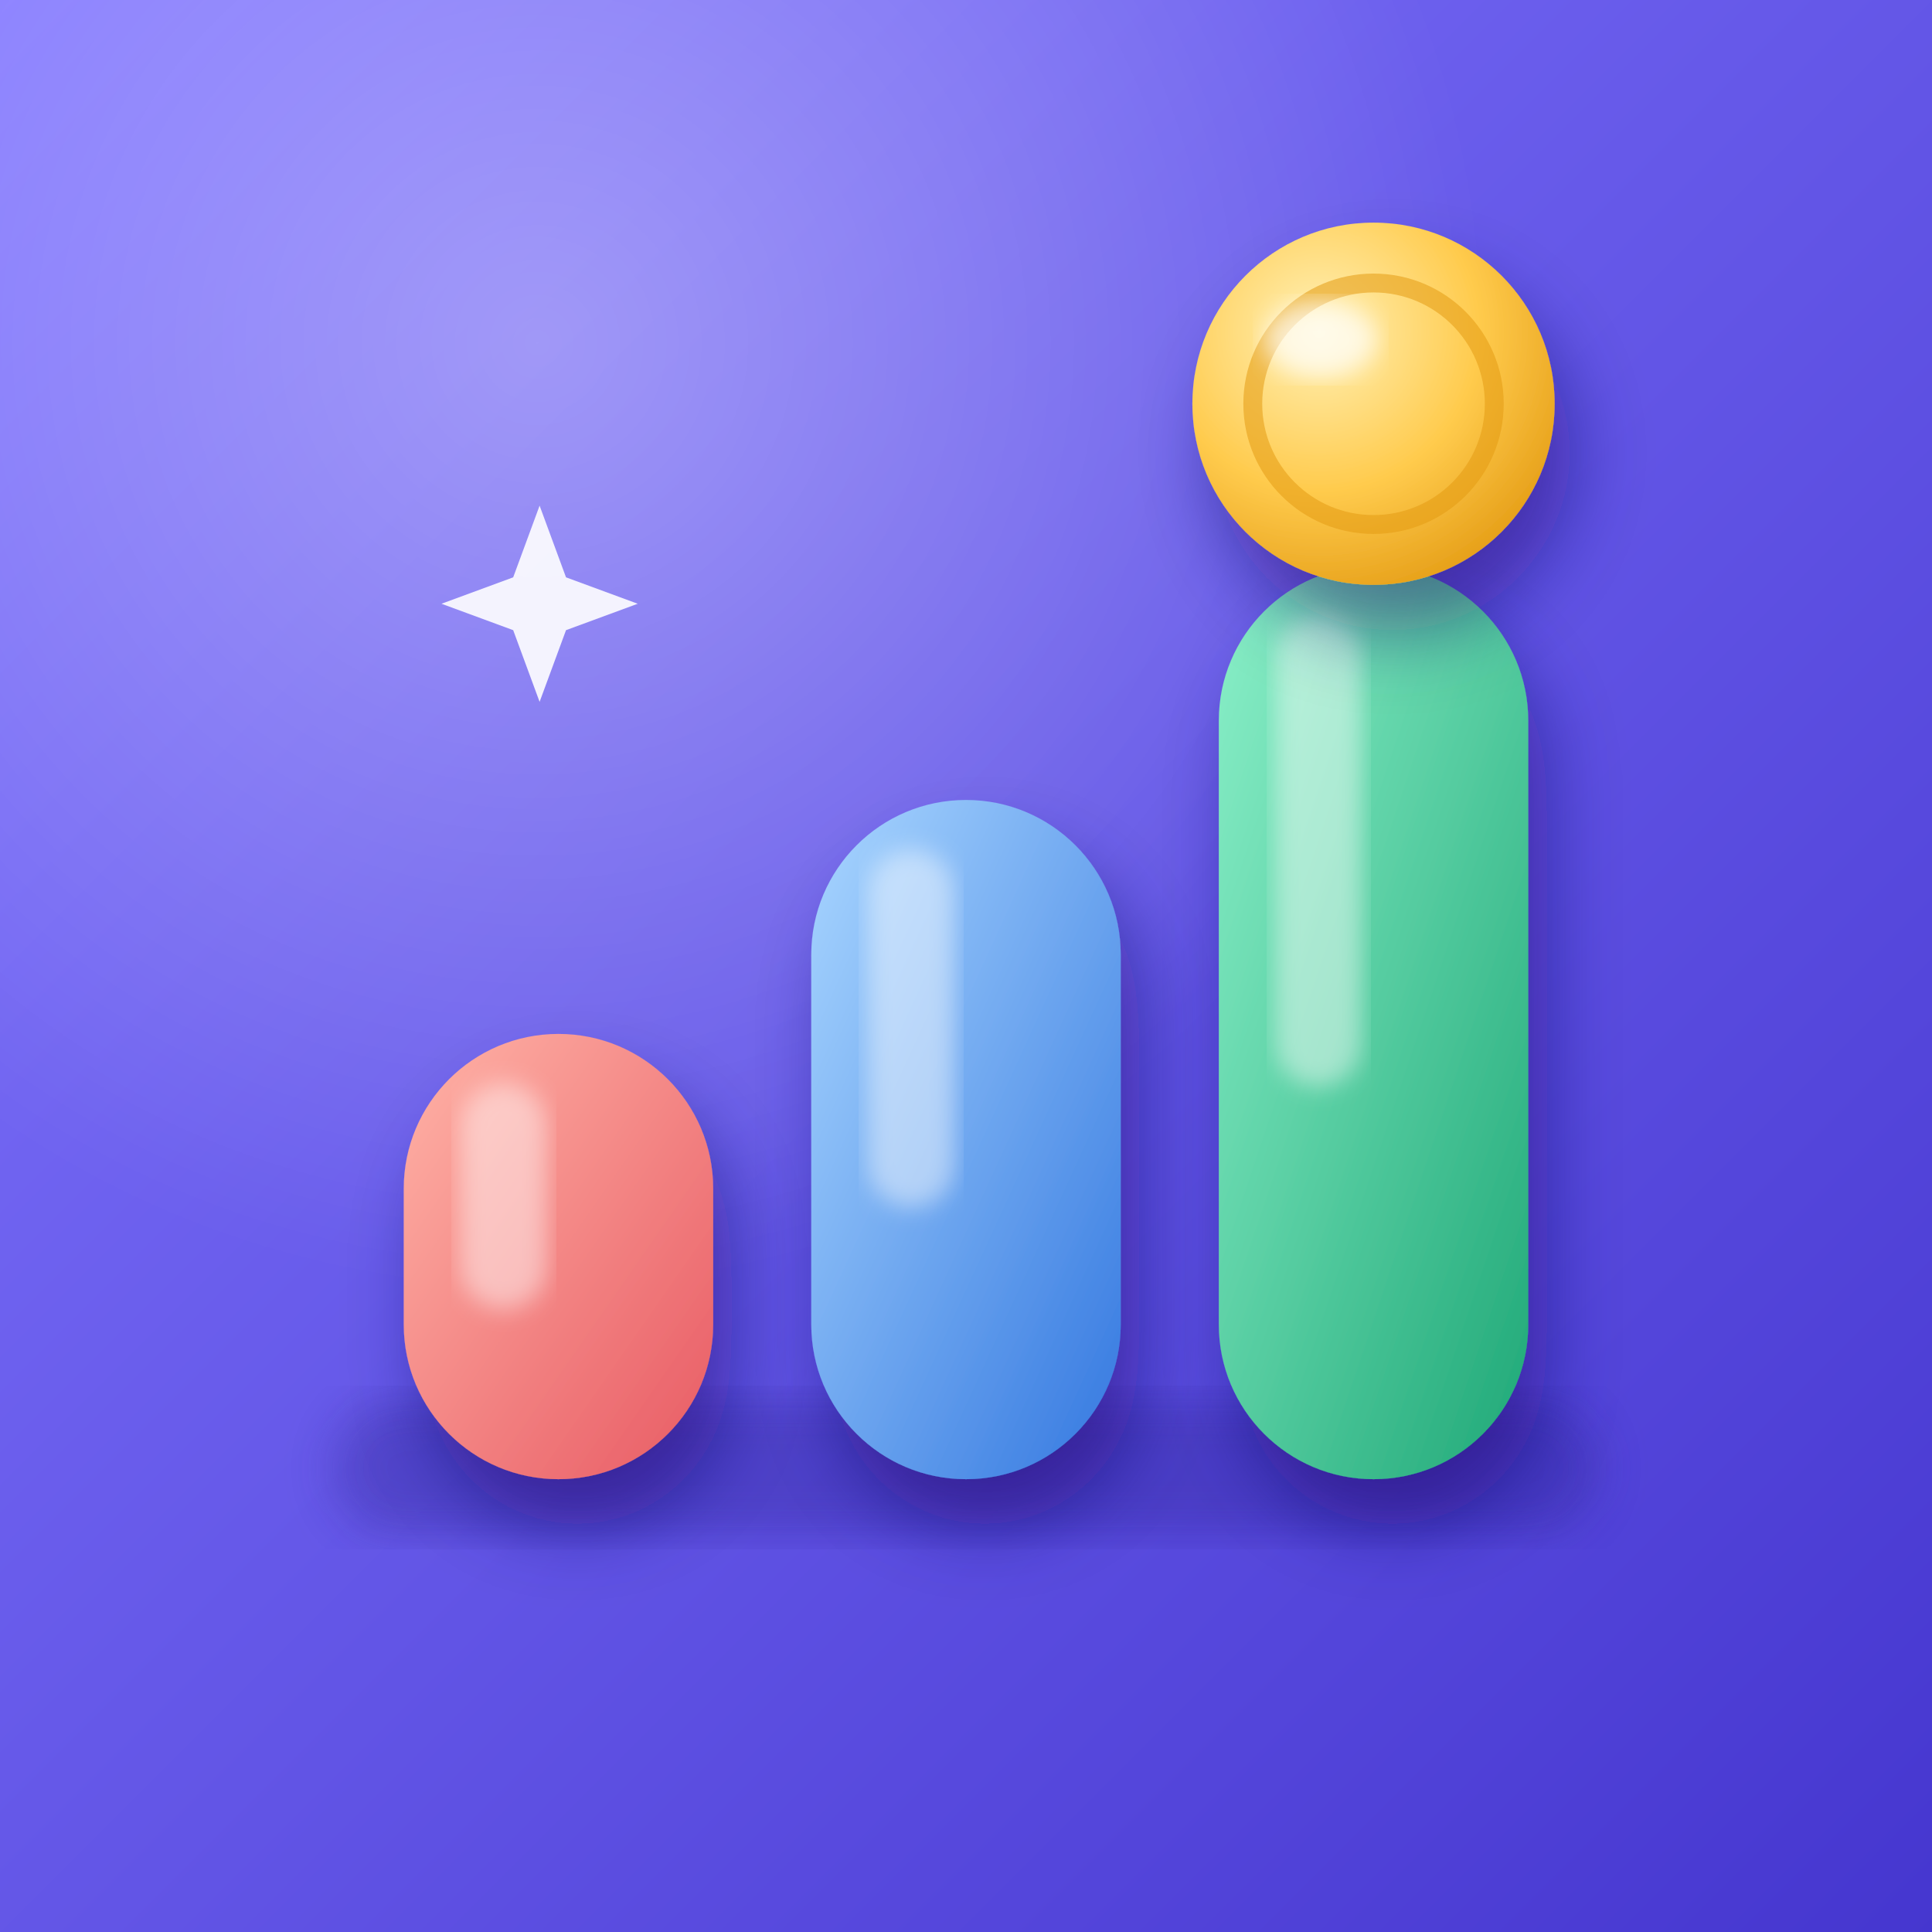
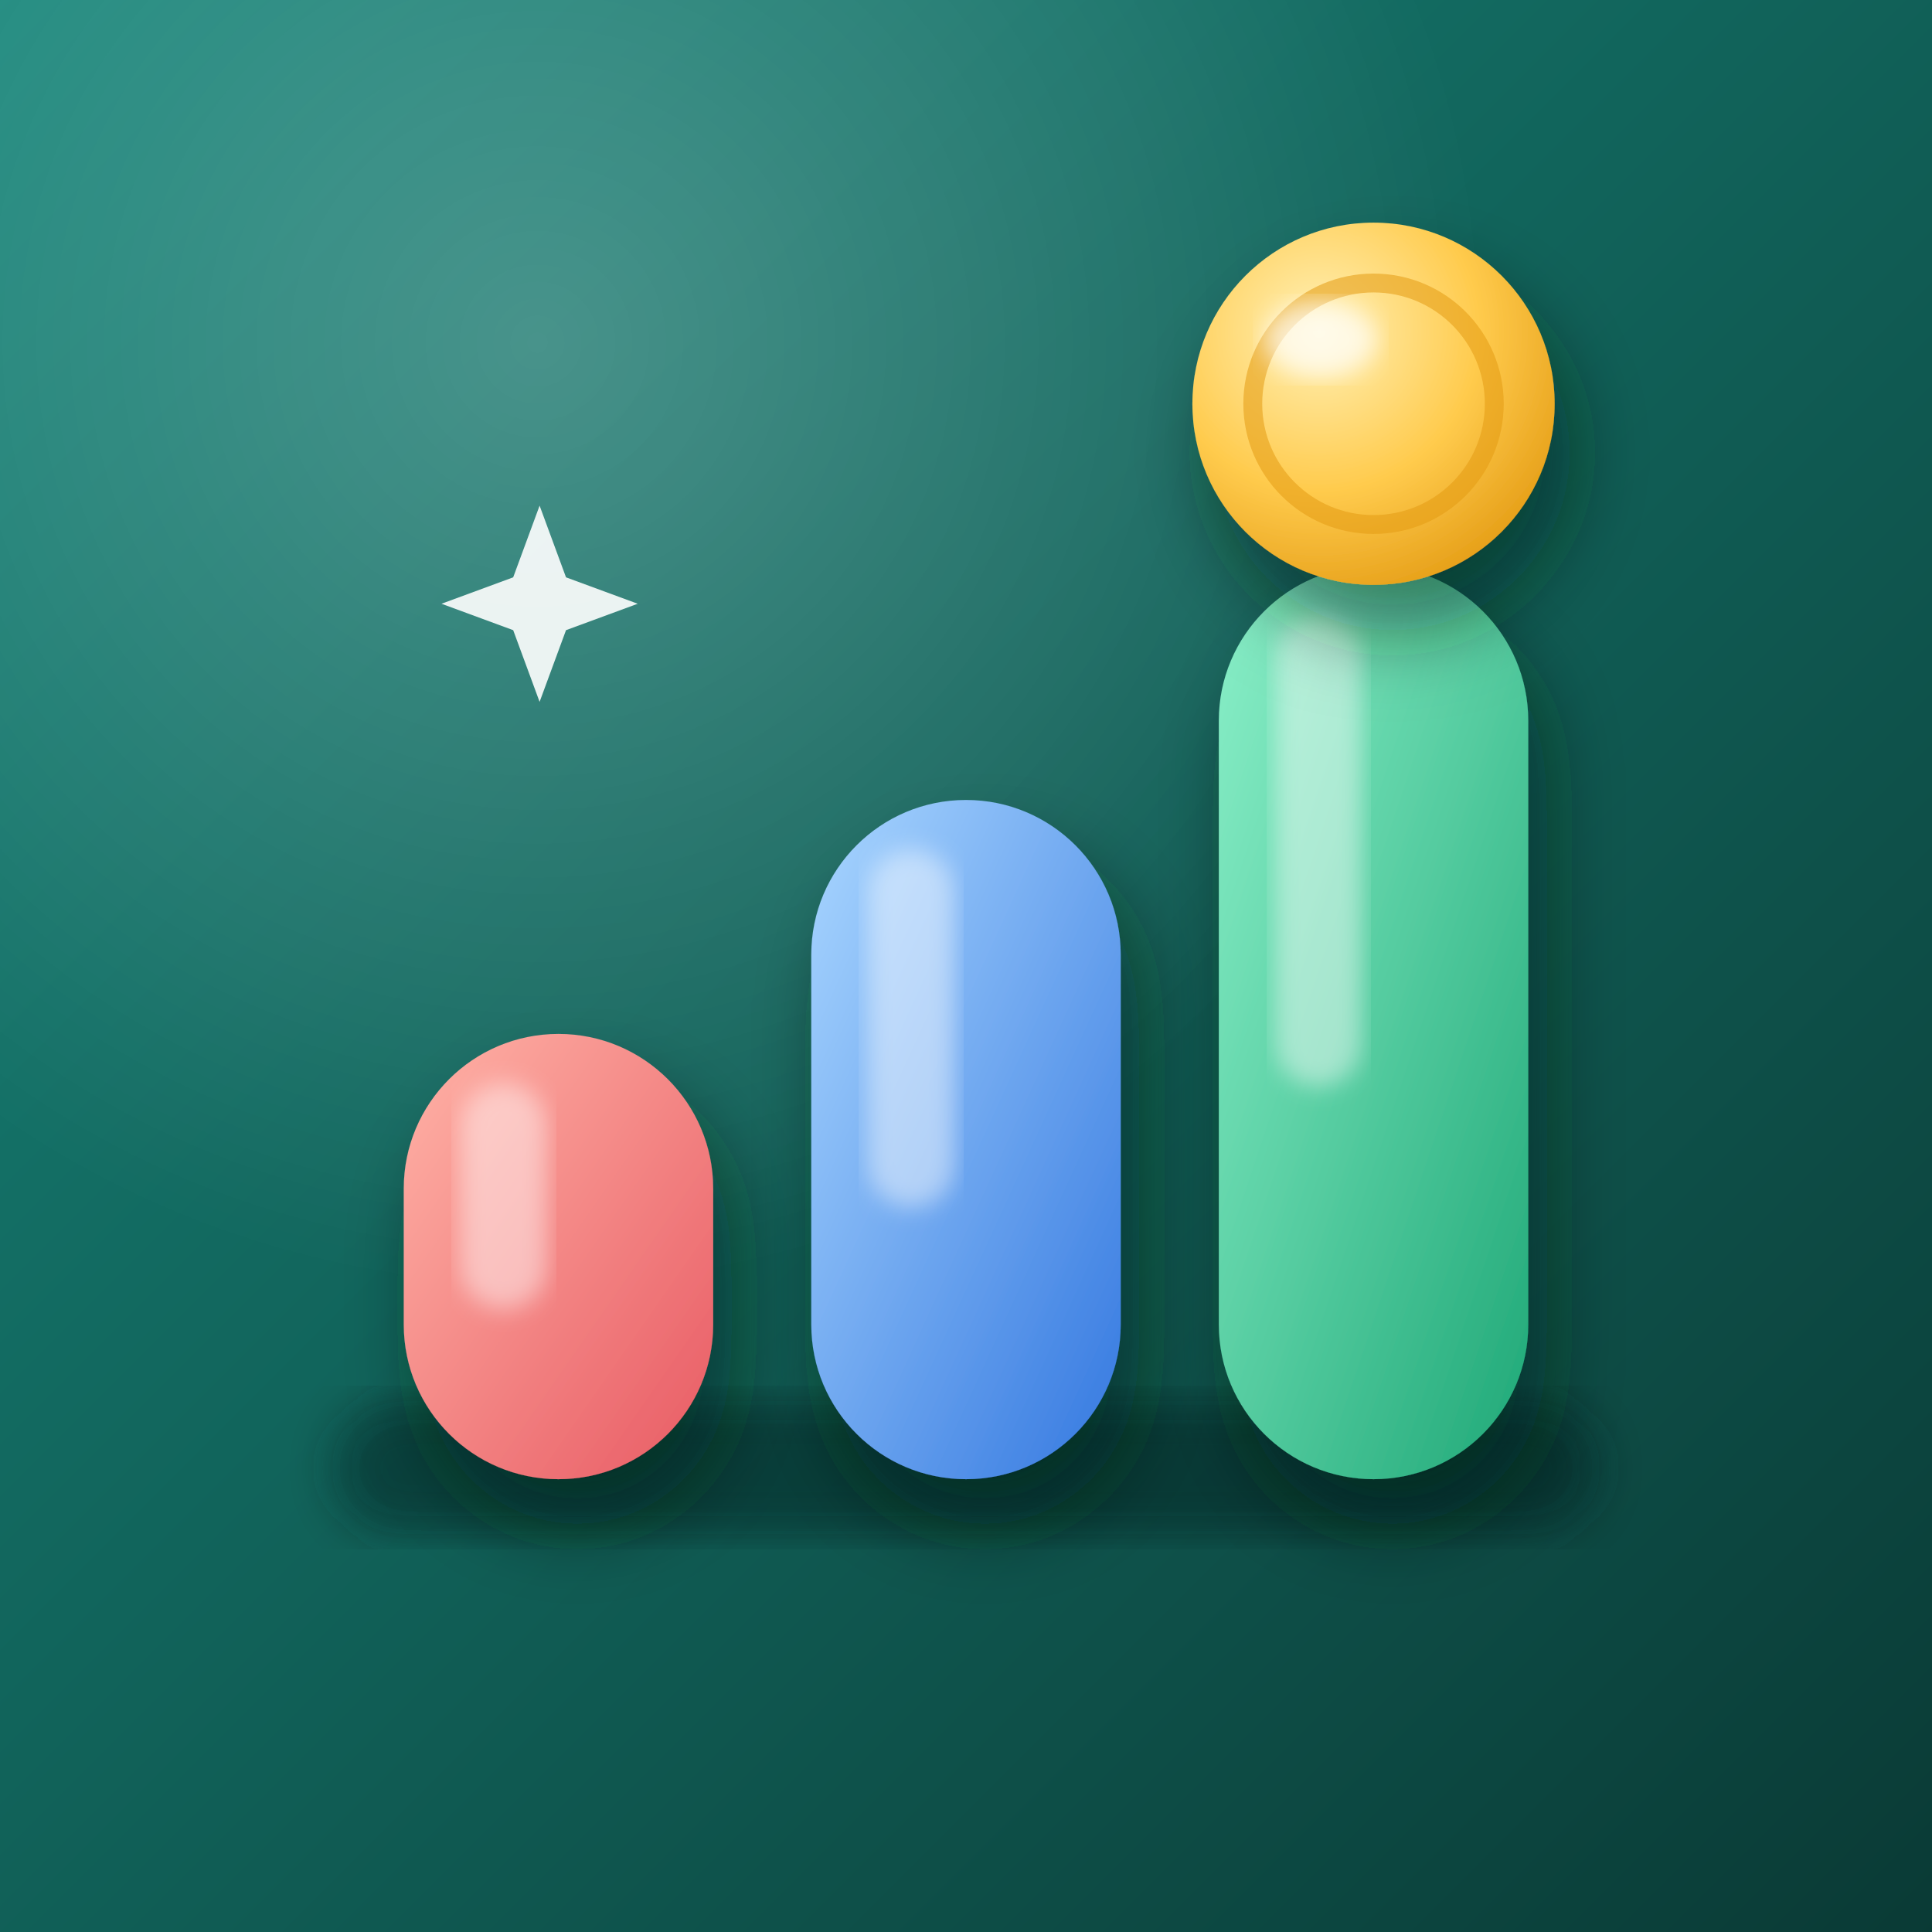
<svg xmlns="http://www.w3.org/2000/svg" viewBox="0 0 1024 1024" width="1024" height="1024">
  <defs>
    <linearGradient id="bg" x1="0" y1="0" x2="1" y2="1">
-       <stop offset="0" stop-color="#8277FF" />
-       <stop offset="1" stop-color="#4536CF" />
+       <stop offset="0" stop-color="#17867A" />
+       <stop offset="1" stop-color="#0A3A35" />
    </linearGradient>
    <radialGradient id="bgGlow" cx="0.28" cy="0.18" r="0.75">
-       <stop offset="0" stop-color="#FFFFFF" stop-opacity="0.32" />
+       <stop offset="0" stop-color="#FFFFFF" stop-opacity="0.22" />
      <stop offset="0.65" stop-color="#FFFFFF" stop-opacity="0" />
    </radialGradient>
    <linearGradient id="mint" x1="0" y1="0" x2="1" y2="1">
      <stop offset="0" stop-color="#8BF0C9" />
      <stop offset="1" stop-color="#1FA877" />
    </linearGradient>
    <linearGradient id="sky" x1="0" y1="0" x2="1" y2="1">
      <stop offset="0" stop-color="#A9D6FF" />
      <stop offset="1" stop-color="#3478E0" />
    </linearGradient>
    <linearGradient id="coral" x1="0" y1="0" x2="1" y2="1">
      <stop offset="0" stop-color="#FFB3A7" />
      <stop offset="1" stop-color="#E85A63" />
    </linearGradient>
    <radialGradient id="gold" cx="0.35" cy="0.3" r="0.8">
      <stop offset="0" stop-color="#FFF1B8" />
      <stop offset="0.55" stop-color="#FFCB4D" />
      <stop offset="1" stop-color="#E39A12" />
    </radialGradient>
    <filter id="clay" x="-40%" y="-40%" width="180%" height="180%">
      <feGaussianBlur in="SourceAlpha" stdDeviation="20" />
      <feOffset dx="10" dy="26" result="blur" />
-       <feFlood flood-color="#1A1063" flood-opacity="0.45" />
+       <feFlood flood-color="#021A17" flood-opacity="0.5" />
      <feComposite in2="blur" operator="in" result="shadow" />
      <feMerge>
        <feMergeNode in="shadow" />
        <feMergeNode in="SourceGraphic" />
      </feMerge>
    </filter>
    <filter id="blur12">
      <feGaussianBlur stdDeviation="12" />
    </filter>
    <filter id="blur6">
      <feGaussianBlur stdDeviation="6" />
    </filter>
  </defs>
  <rect width="1024" height="1024" fill="url(#bg)" />
  <rect width="1024" height="1024" fill="url(#bgGlow)" />
-   <rect x="176" y="742" width="672" height="72" rx="36" fill="#2E2497" opacity="0.35" filter="url(#blur12)" />
+   <rect x="176" y="742" width="672" height="72" rx="36" fill="#031F1C" opacity="0.45" filter="url(#blur12)" />
  <g filter="url(#clay)">
    <rect x="214" y="548" width="164" height="236" rx="82" fill="url(#coral)" />
  </g>
  <rect x="244" y="574" width="46" height="120" rx="23" fill="#FFFFFF" opacity="0.45" filter="url(#blur6)" />
  <g filter="url(#clay)">
    <rect x="430" y="424" width="164" height="360" rx="82" fill="url(#sky)" />
  </g>
  <rect x="460" y="450" width="46" height="190" rx="23" fill="#FFFFFF" opacity="0.45" filter="url(#blur6)" />
  <g filter="url(#clay)">
    <rect x="646" y="300" width="164" height="484" rx="82" fill="url(#mint)" />
  </g>
  <rect x="676" y="326" width="46" height="250" rx="23" fill="#FFFFFF" opacity="0.45" filter="url(#blur6)" />
  <g filter="url(#clay)">
    <circle cx="728" cy="214" r="96" fill="url(#gold)" />
  </g>
  <circle cx="728" cy="214" r="64" fill="none" stroke="#E39A12" stroke-width="10" opacity="0.55" />
  <ellipse cx="700" cy="180" rx="30" ry="20" fill="#FFFFFF" opacity="0.7" filter="url(#blur6)" />
  <path d="M286 268 l14 38 l38 14 l-38 14 l-14 38 l-14 -38 l-38 -14 l38 -14 z" fill="#FFFFFF" opacity="0.9" />
</svg>
